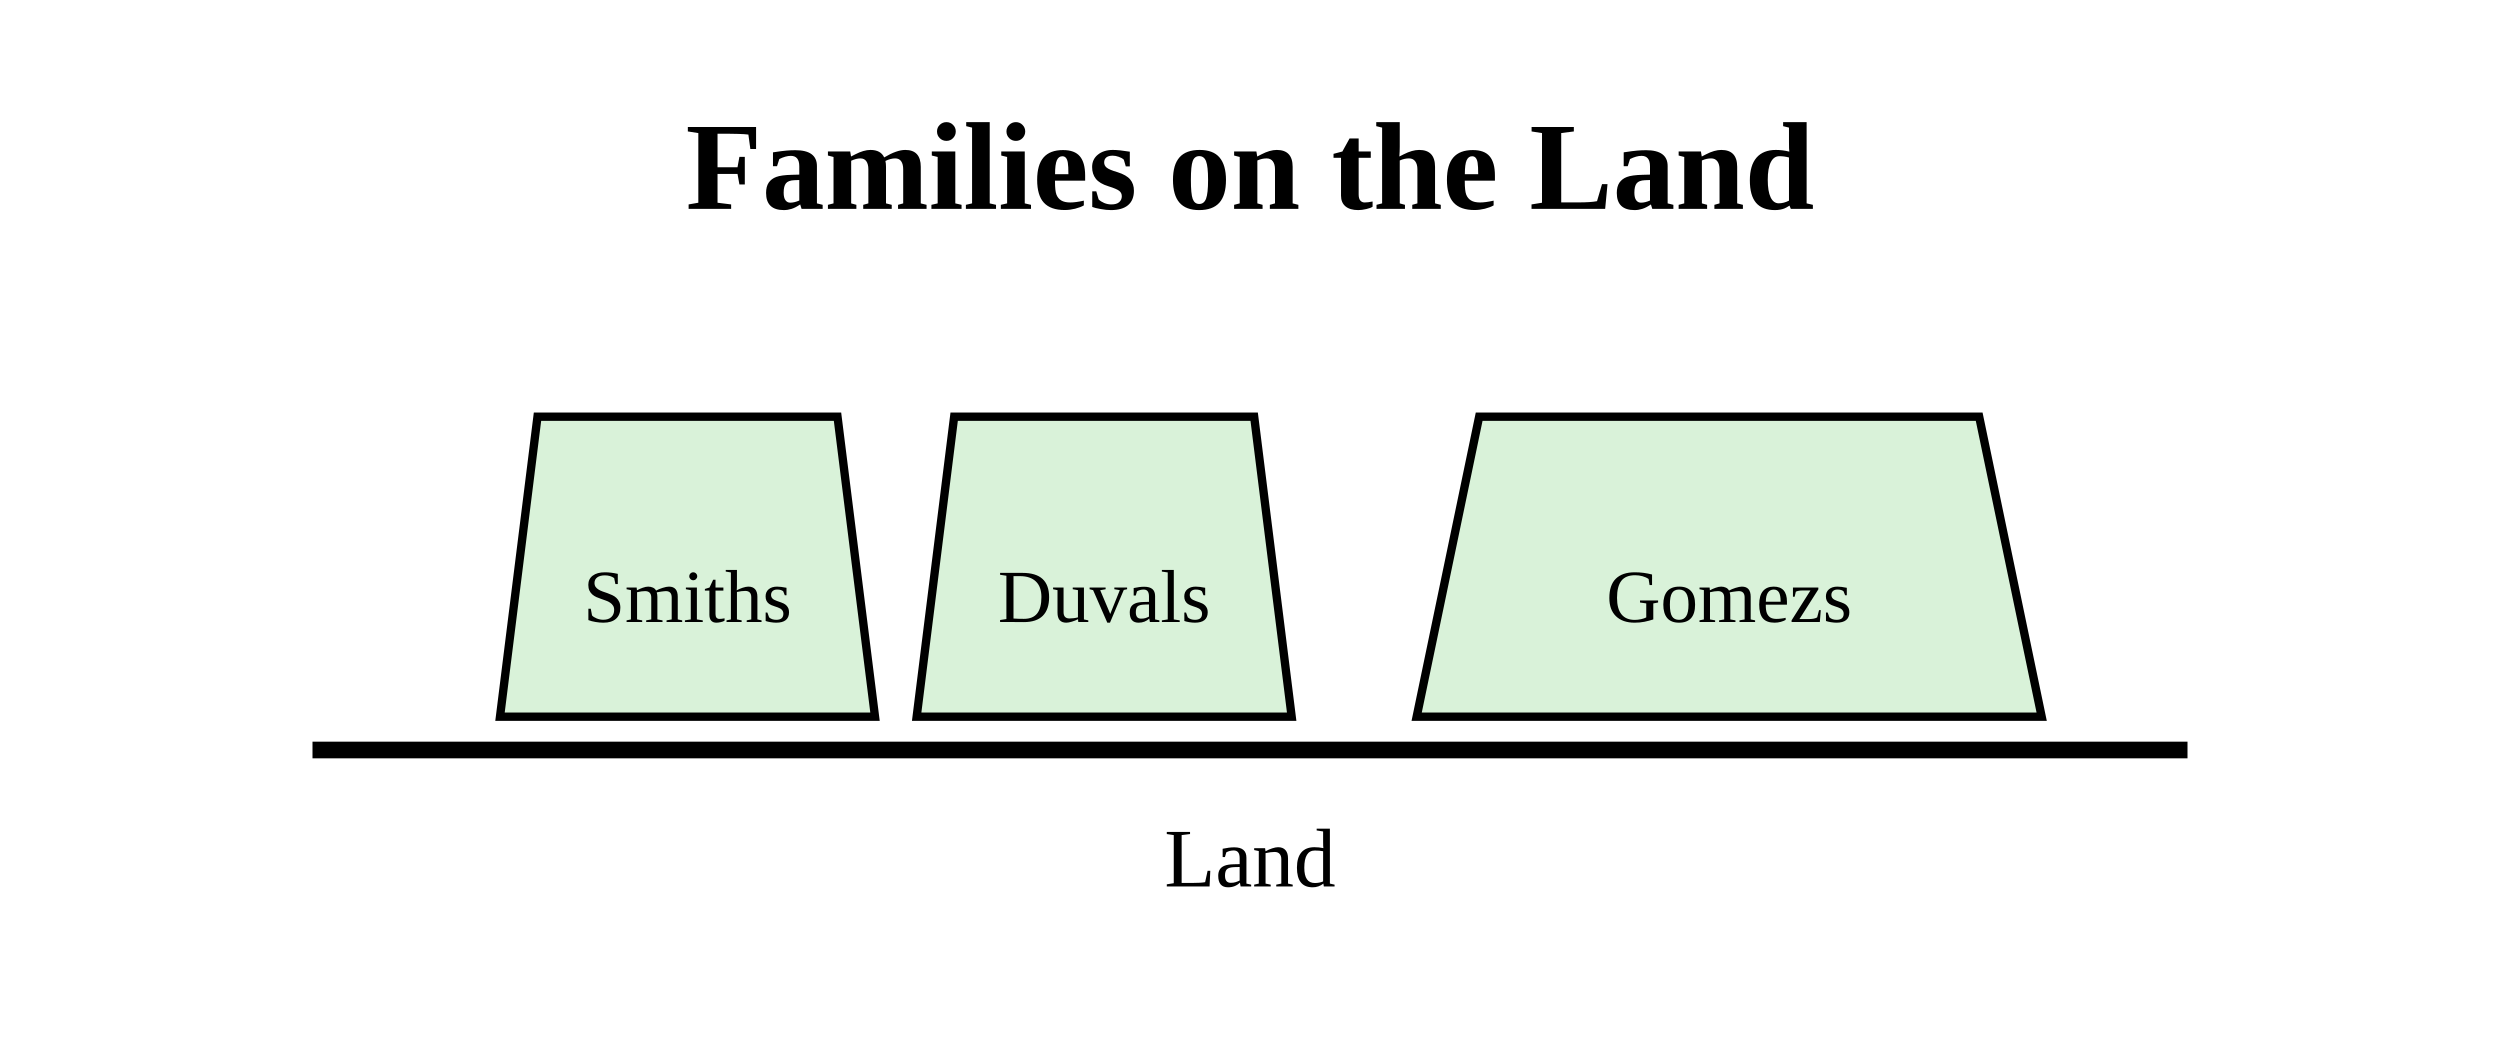
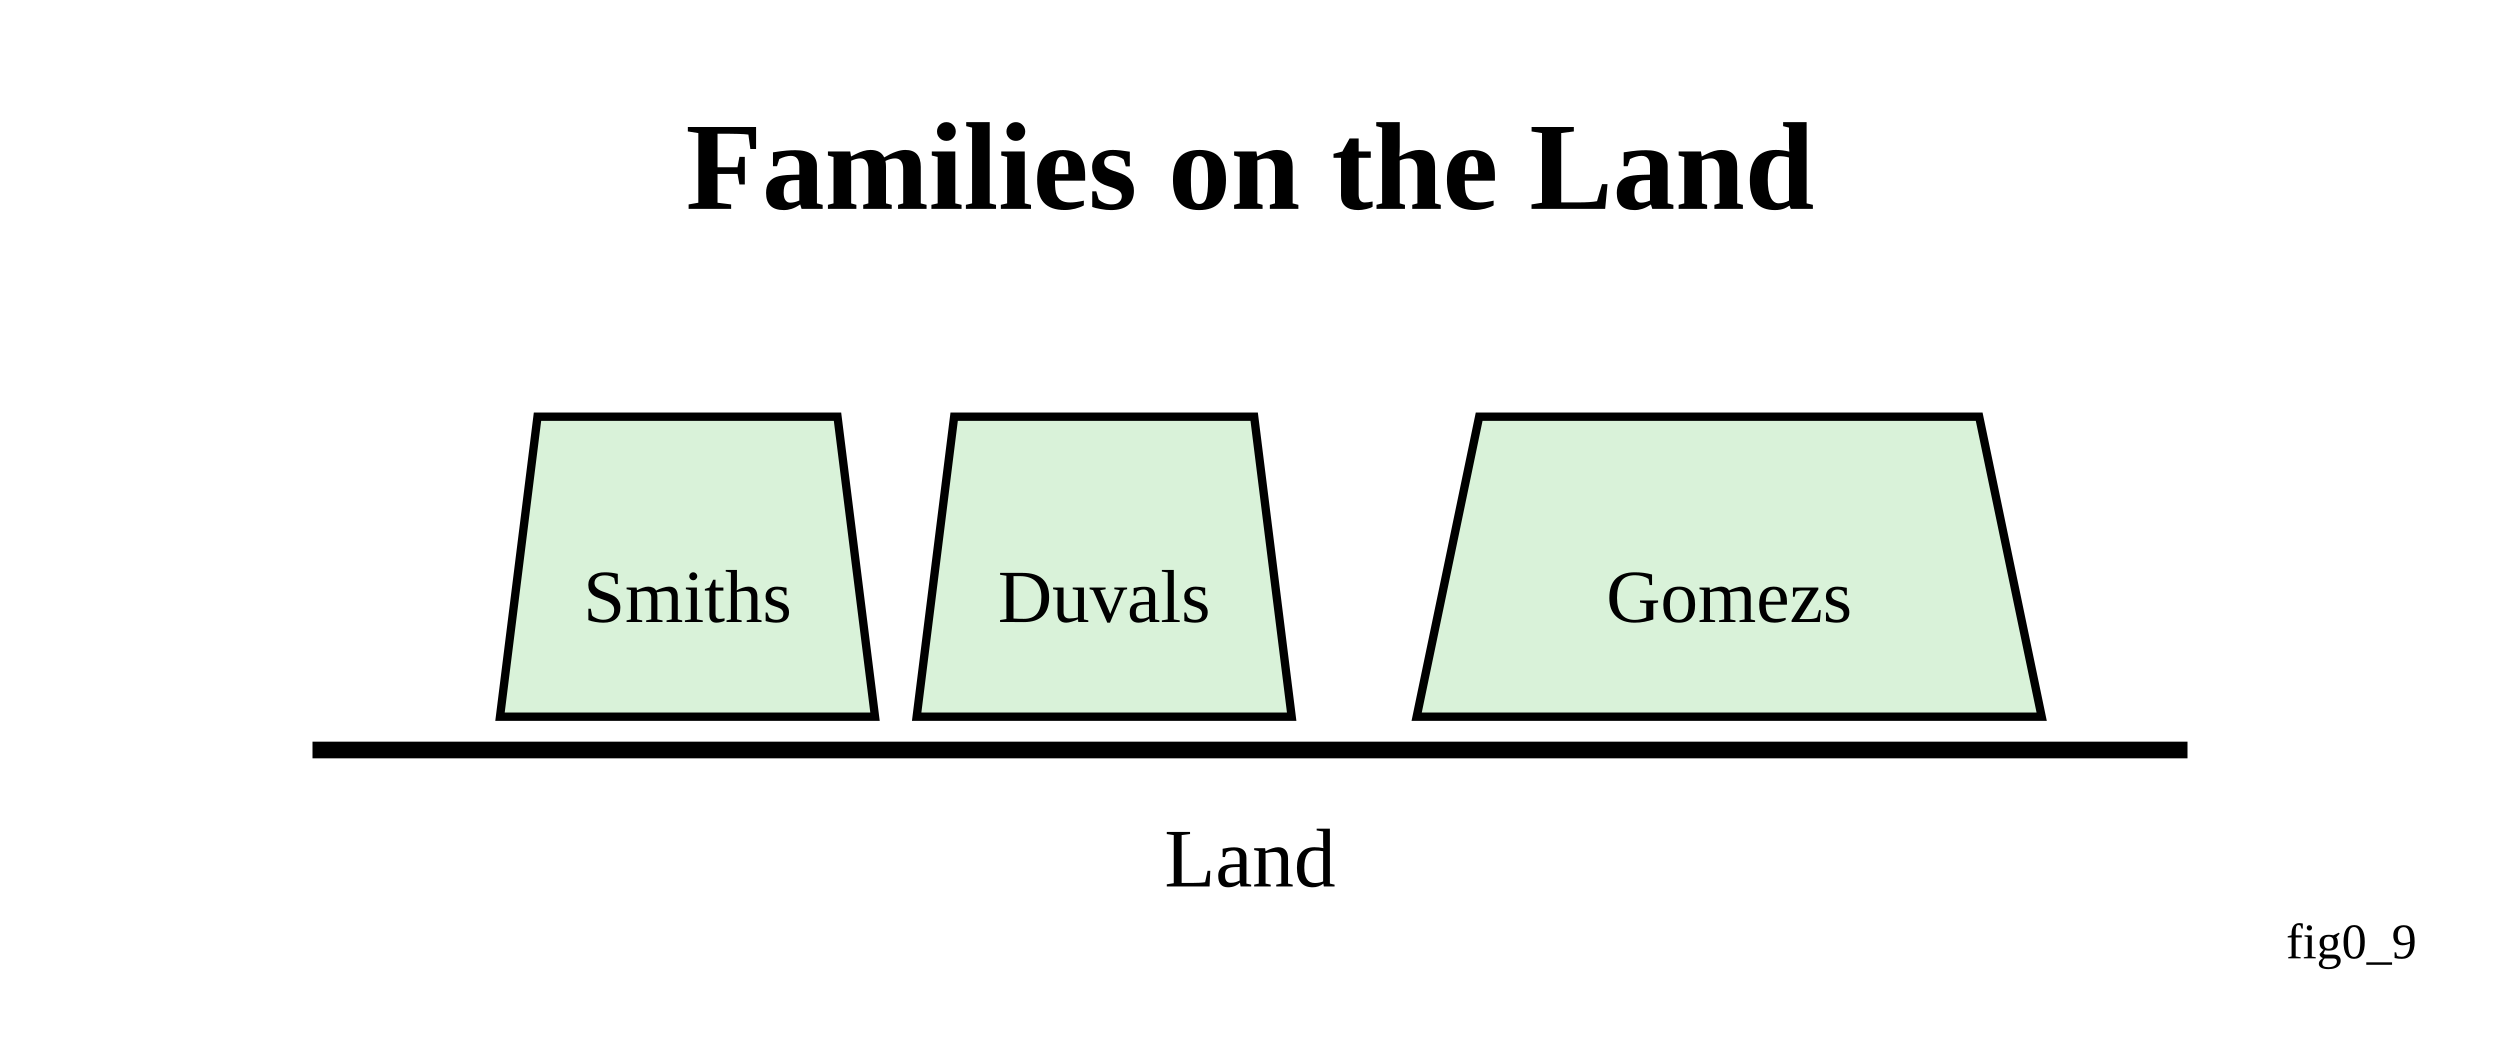
<svg xmlns="http://www.w3.org/2000/svg" width="600" height="250" viewBox="0 0 600 250">
  <defs>
</defs>
  <rect x="0" y="0" width="800" height="600" fill="white" />
  <path d="M129.0,100 L201.0,100 L210,172.0 L120,172.0 Z" fill="#D9F2D9" stroke="black" stroke-width="2" />
  <text x="165.0" y="143.2" font-size="18" fill="black" text-anchor="middle" dominant-baseline="central">Smiths</text>
  <path d="M229.0,100 L301.0,100 L310,172.0 L220,172.0 Z" fill="#D9F2D9" stroke="black" stroke-width="2" />
  <text x="265.0" y="143.2" font-size="18" fill="black" text-anchor="middle" dominant-baseline="central">Duvals</text>
  <path d="M355.0,100 L475.0,100 L490,172 L340,172 Z" fill="#D9F2D9" stroke="black" stroke-width="2" />
  <text x="415.0" y="143.2" font-size="18" fill="black" text-anchor="middle" dominant-baseline="central">Gomezs</text>
  <text x="300.0" y="40" font-size="30" fill="black" font-weight="bold" text-anchor="middle" dominant-baseline="central">Families on the Land</text>
  <path d="M75,180 L525,180" stroke="black" stroke-width="4" />
  <text x="300.0" y="206" font-size="20" text-anchor="middle" dominant-baseline="central">Land</text>
+   <text x="580" y="230" font-size="12" text-anchor="end" fill="black">fig0_9</text>
</svg>
